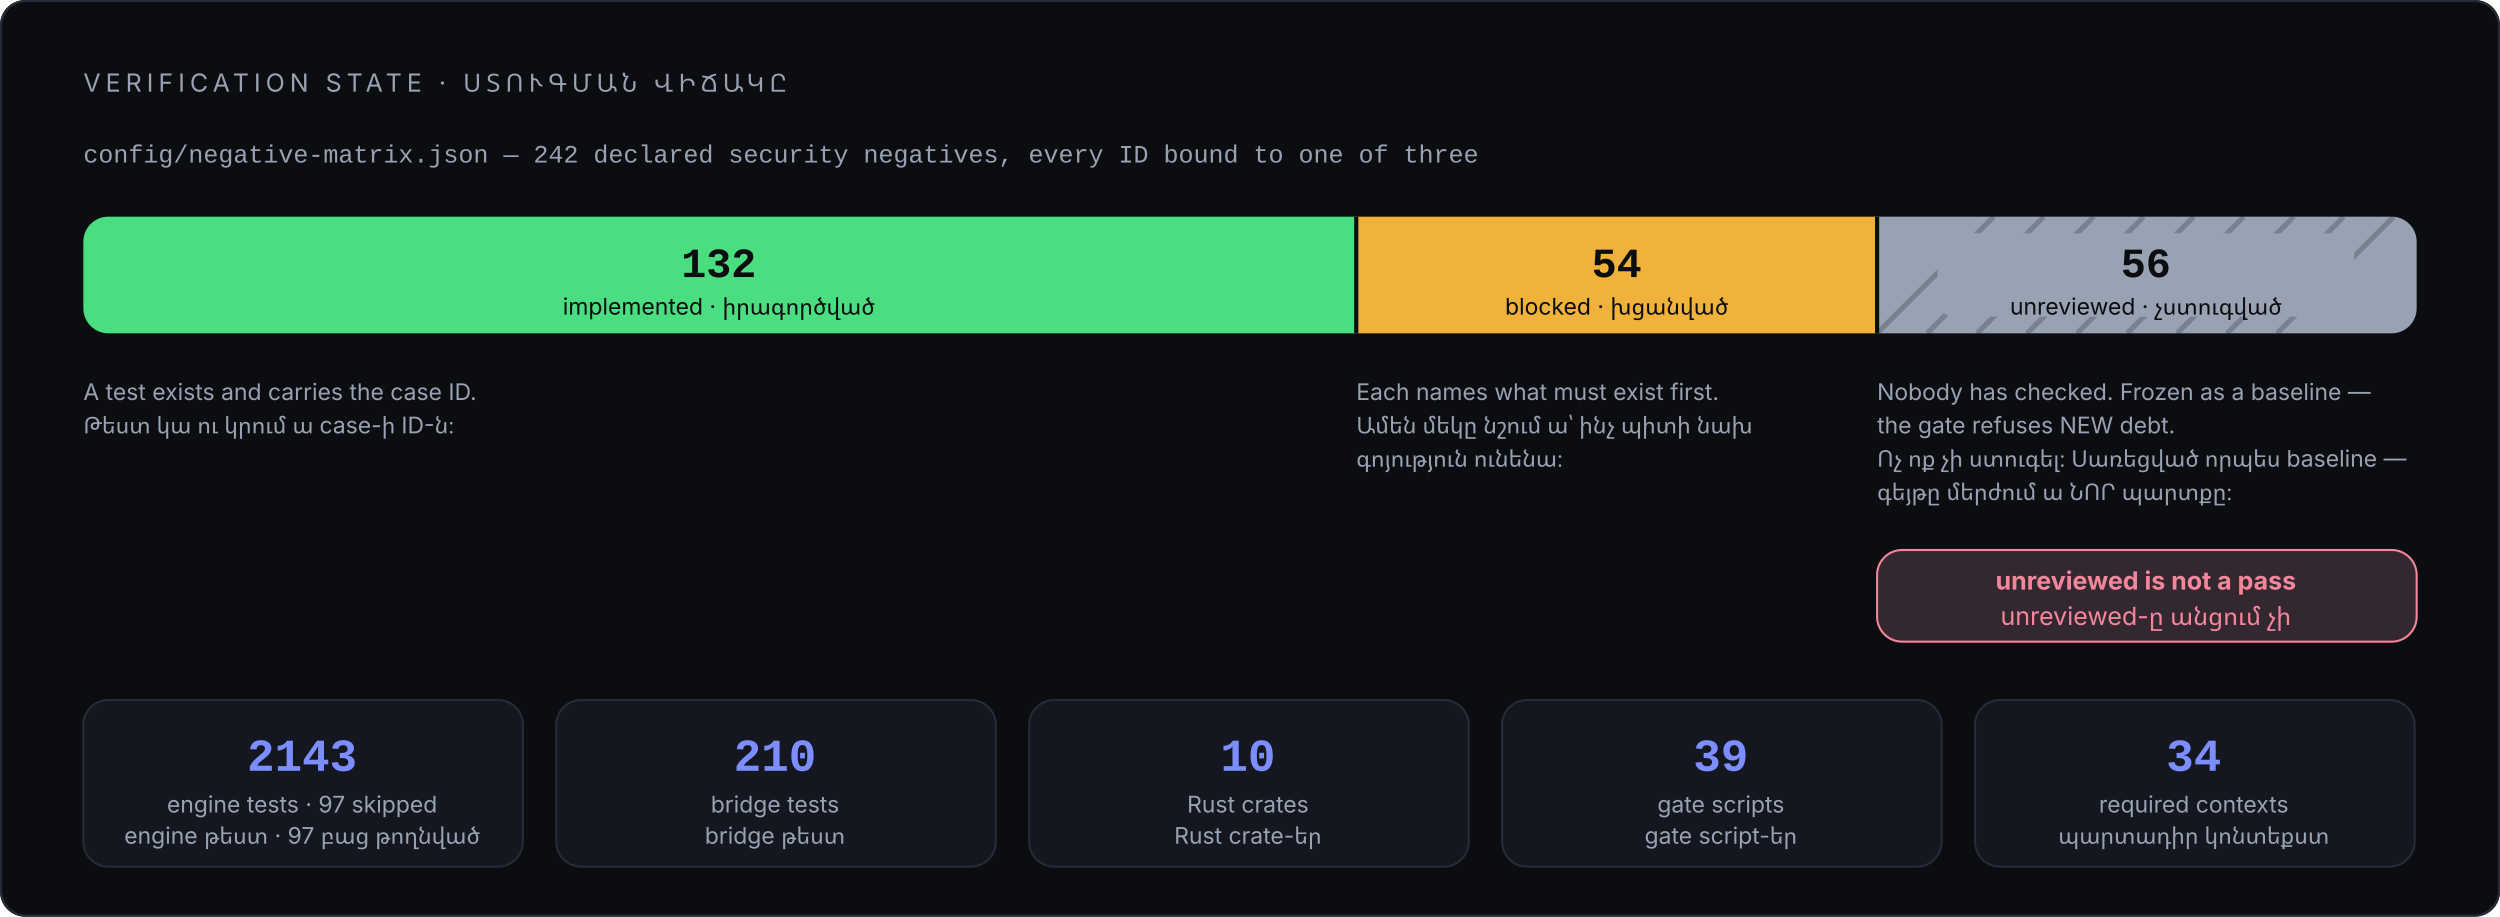
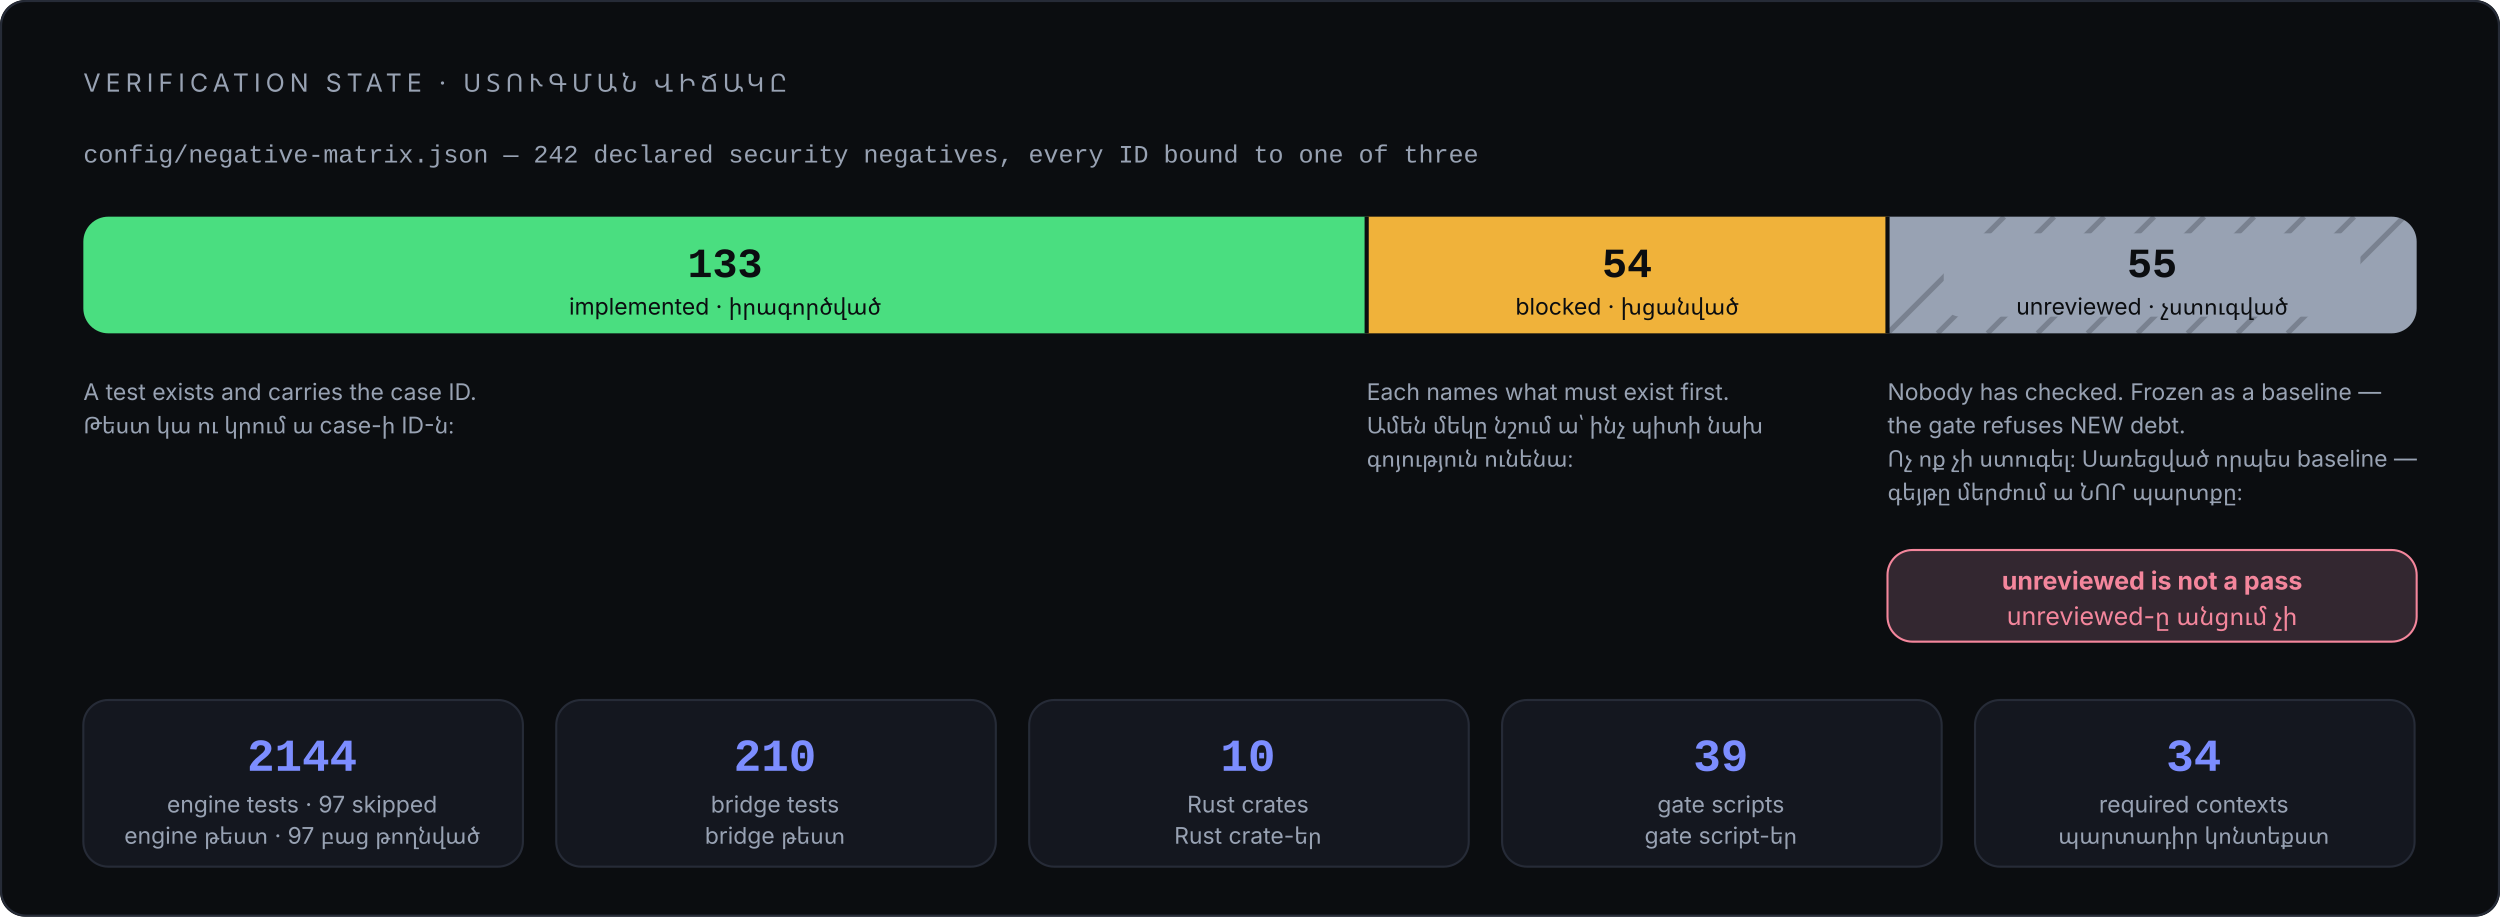
<svg xmlns="http://www.w3.org/2000/svg" viewBox="0 0 1200 440" width="1200" height="440" role="img" aria-labelledby="t d" font-family="Inter, 'Segoe UI', system-ui, -apple-system, 'Noto Sans Armenian', Arial, sans-serif">
  <rect x="0" y="0" width="1200" height="440" rx="12" fill="#0b0d10" />
  <rect x="0.5" y="0.5" width="1199" height="439" rx="12" fill="none" stroke="#262b37" />
  <text x="40" y="44" font-size="12" letter-spacing="2.4" fill="#98a2b3">VERIFICATION STATE · ՍՏՈՒԳՄԱՆ ՎԻՃԱԿԸ</text>
  <text x="40" y="78" font-size="12" font-family="'JetBrains Mono', 'Cascadia Code', ui-monospace, Consolas, 'Courier New', monospace" fill="#98a2b3">config/negative-matrix.json — 242 declared security negatives, every ID bound to one of three</text>
-   <path d="M651 104 H52 A12 12 0 0 0 40 116 V148 A12 12 0 0 0 52 160 H651 Z" fill="#4ade80" />
-   <rect x="651" y="104" width="250" height="56" fill="#f0b23a" />
-   <path d="M901 104 H1148 A12 12 0 0 1 1160 116 V148 A12 12 0 0 1 1148 160 H901 Z" fill="#98a2b3" />
-   <line x1="901" y1="160" x2="957" y2="104" stroke="#0b0d10" stroke-width="2.5" opacity="0.22" />
-   <line x1="925" y1="160" x2="981" y2="104" stroke="#0b0d10" stroke-width="2.5" opacity="0.22" />
-   <line x1="949" y1="160" x2="1005" y2="104" stroke="#0b0d10" stroke-width="2.5" opacity="0.22" />
-   <line x1="973" y1="160" x2="1029" y2="104" stroke="#0b0d10" stroke-width="2.5" opacity="0.22" />
-   <line x1="997" y1="160" x2="1053" y2="104" stroke="#0b0d10" stroke-width="2.5" opacity="0.22" />
-   <line x1="1021" y1="160" x2="1077" y2="104" stroke="#0b0d10" stroke-width="2.5" opacity="0.22" />
-   <line x1="1045" y1="160" x2="1101" y2="104" stroke="#0b0d10" stroke-width="2.5" opacity="0.22" />
-   <line x1="1069" y1="160" x2="1125" y2="104" stroke="#0b0d10" stroke-width="2.5" opacity="0.22" />
-   <line x1="1093" y1="160" x2="1149" y2="104" stroke="#0b0d10" stroke-width="2.5" opacity="0.22" />
-   <rect x="930" y="112" width="200" height="40" rx="8" fill="#98a2b3" />
-   <line x1="651" y1="104" x2="651" y2="160" stroke="#0b0d10" stroke-width="2" />
-   <line x1="901" y1="104" x2="901" y2="160" stroke="#0b0d10" stroke-width="2" />
-   <text x="345" y="133" font-size="20" font-weight="700" font-family="'JetBrains Mono', 'Cascadia Code', ui-monospace, Consolas, 'Courier New', monospace" fill="#0b0d10" text-anchor="middle">132</text>
-   <text x="345" y="151" font-size="11" fill="#0b0d10" text-anchor="middle">implemented · իրագործված</text>
-   <text x="776" y="133" font-size="20" font-weight="700" font-family="'JetBrains Mono', 'Cascadia Code', ui-monospace, Consolas, 'Courier New', monospace" fill="#0b0d10" text-anchor="middle">54</text>
-   <text x="776" y="151" font-size="11" fill="#0b0d10" text-anchor="middle">blocked · խցանված</text>
-   <text x="1030" y="133" font-size="20" font-weight="700" font-family="'JetBrains Mono', 'Cascadia Code', ui-monospace, Consolas, 'Courier New', monospace" fill="#0b0d10" text-anchor="middle">56</text>
-   <text x="1030" y="151" font-size="11" fill="#0b0d10" text-anchor="middle">unreviewed · չստուգված</text>
+   <path d="M656 104 H52 A12 12 0 0 0 40 116 V148 A12 12 0 0 0 52 160 H656 Z" fill="#4ade80" />
+   <rect x="656" y="104" width="250" height="56" fill="#f0b23a" />
+   <path d="M906 104 H1148 A12 12 0 0 1 1160 116 V148 A12 12 0 0 1 1148 160 H906 Z" fill="#98a2b3" />
+   <line x1="906" y1="160" x2="962" y2="104" stroke="#0b0d10" stroke-width="2.5" opacity="0.22" />
+   <line x1="930" y1="160" x2="986" y2="104" stroke="#0b0d10" stroke-width="2.5" opacity="0.22" />
+   <line x1="954" y1="160" x2="1010" y2="104" stroke="#0b0d10" stroke-width="2.5" opacity="0.22" />
+   <line x1="978" y1="160" x2="1034" y2="104" stroke="#0b0d10" stroke-width="2.5" opacity="0.22" />
+   <line x1="1002" y1="160" x2="1058" y2="104" stroke="#0b0d10" stroke-width="2.5" opacity="0.22" />
+   <line x1="1026" y1="160" x2="1082" y2="104" stroke="#0b0d10" stroke-width="2.5" opacity="0.22" />
+   <line x1="1050" y1="160" x2="1106" y2="104" stroke="#0b0d10" stroke-width="2.5" opacity="0.22" />
+   <line x1="1074" y1="160" x2="1130" y2="104" stroke="#0b0d10" stroke-width="2.5" opacity="0.22" />
+   <line x1="1098" y1="160" x2="1154" y2="104" stroke="#0b0d10" stroke-width="2.5" opacity="0.22" />
+   <rect x="933" y="112" width="200" height="40" rx="8" fill="#98a2b3" />
+   <line x1="656" y1="104" x2="656" y2="160" stroke="#0b0d10" stroke-width="2" />
+   <line x1="906" y1="104" x2="906" y2="160" stroke="#0b0d10" stroke-width="2" />
+   <text x="348" y="133" font-size="20" font-weight="700" font-family="'JetBrains Mono', 'Cascadia Code', ui-monospace, Consolas, 'Courier New', monospace" fill="#0b0d10" text-anchor="middle">133</text>
+   <text x="348" y="151" font-size="11" fill="#0b0d10" text-anchor="middle">implemented · իրագործված</text>
+   <text x="781" y="133" font-size="20" font-weight="700" font-family="'JetBrains Mono', 'Cascadia Code', ui-monospace, Consolas, 'Courier New', monospace" fill="#0b0d10" text-anchor="middle">54</text>
+   <text x="781" y="151" font-size="11" fill="#0b0d10" text-anchor="middle">blocked · խցանված</text>
+   <text x="1033" y="133" font-size="20" font-weight="700" font-family="'JetBrains Mono', 'Cascadia Code', ui-monospace, Consolas, 'Courier New', monospace" fill="#0b0d10" text-anchor="middle">55</text>
+   <text x="1033" y="151" font-size="11" fill="#0b0d10" text-anchor="middle">unreviewed · չստուգված</text>
  <text x="40" y="192" font-size="11" fill="#98a2b3">A test exists and carries the case ID.</text>
  <text x="40" y="208" font-size="11" fill="#98a2b3">Թեստ կա ու կրում ա case-ի ID-ն։</text>
-   <text x="651" y="192" font-size="11" fill="#98a2b3">Each names what must exist first.</text>
-   <text x="651" y="208" font-size="11" fill="#98a2b3">Ամեն մեկը նշում ա՝ ինչ պիտի նախ</text>
-   <text x="651" y="224" font-size="11" fill="#98a2b3">գոյություն ունենա։</text>
-   <text x="901" y="192" font-size="11" fill="#98a2b3">Nobody has checked. Frozen as a baseline —</text>
-   <text x="901" y="208" font-size="11" fill="#98a2b3">the gate refuses NEW debt.</text>
-   <text x="901" y="224" font-size="11" fill="#98a2b3">Ոչ ոք չի ստուգել։ Սառեցված որպես baseline —</text>
-   <text x="901" y="240" font-size="11" fill="#98a2b3">գեյթը մերժում ա ՆՈՐ պարտքը։</text>
-   <rect x="901" y="264" width="259" height="44" rx="12" fill="#332730" stroke="#f4869c" />
-   <text x="1030" y="283" font-size="12" font-weight="700" fill="#f4869c" text-anchor="middle">unreviewed is not a pass</text>
-   <text x="1030" y="300" font-size="12" fill="#f4869c" text-anchor="middle">unreviewed-ը անցում չի</text>
+   <text x="656" y="192" font-size="11" fill="#98a2b3">Each names what must exist first.</text>
+   <text x="656" y="208" font-size="11" fill="#98a2b3">Ամեն մեկը նշում ա՝ ինչ պիտի նախ</text>
+   <text x="656" y="224" font-size="11" fill="#98a2b3">գոյություն ունենա։</text>
+   <text x="906" y="192" font-size="11" fill="#98a2b3">Nobody has checked. Frozen as a baseline —</text>
+   <text x="906" y="208" font-size="11" fill="#98a2b3">the gate refuses NEW debt.</text>
+   <text x="906" y="224" font-size="11" fill="#98a2b3">Ոչ ոք չի ստուգել։ Սառեցված որպես baseline —</text>
+   <text x="906" y="240" font-size="11" fill="#98a2b3">գեյթը մերժում ա ՆՈՐ պարտքը։</text>
+   <rect x="906" y="264" width="254" height="44" rx="12" fill="#332730" stroke="#f4869c" />
+   <text x="1033" y="283" font-size="12" font-weight="700" fill="#f4869c" text-anchor="middle">unreviewed is not a pass</text>
+   <text x="1033" y="300" font-size="12" fill="#f4869c" text-anchor="middle">unreviewed-ը անցում չի</text>
  <rect x="40" y="336" width="211" height="80" rx="12" fill="#14171f" stroke="#262b37" />
-   <text x="145" y="370" font-size="22" font-weight="700" font-family="'JetBrains Mono', 'Cascadia Code', ui-monospace, Consolas, 'Courier New', monospace" fill="#7c8dff" text-anchor="middle">2143</text>
+   <text x="145" y="370" font-size="22" font-weight="700" font-family="'JetBrains Mono', 'Cascadia Code', ui-monospace, Consolas, 'Courier New', monospace" fill="#7c8dff" text-anchor="middle">2144</text>
  <text x="145" y="390" font-size="11" fill="#98a2b3" text-anchor="middle">engine tests · 97 skipped</text>
  <text x="145" y="405" font-size="11" fill="#98a2b3" text-anchor="middle">engine թեստ · 97 բաց թողնված</text>
  <rect x="267" y="336" width="211" height="80" rx="12" fill="#14171f" stroke="#262b37" />
  <text x="372" y="370" font-size="22" font-weight="700" font-family="'JetBrains Mono', 'Cascadia Code', ui-monospace, Consolas, 'Courier New', monospace" fill="#7c8dff" text-anchor="middle">210</text>
  <text x="372" y="390" font-size="11" fill="#98a2b3" text-anchor="middle">bridge tests</text>
  <text x="372" y="405" font-size="11" fill="#98a2b3" text-anchor="middle">bridge թեստ</text>
  <rect x="494" y="336" width="211" height="80" rx="12" fill="#14171f" stroke="#262b37" />
  <text x="599" y="370" font-size="22" font-weight="700" font-family="'JetBrains Mono', 'Cascadia Code', ui-monospace, Consolas, 'Courier New', monospace" fill="#7c8dff" text-anchor="middle">10</text>
  <text x="599" y="390" font-size="11" fill="#98a2b3" text-anchor="middle">Rust crates</text>
  <text x="599" y="405" font-size="11" fill="#98a2b3" text-anchor="middle">Rust crate-եր</text>
  <rect x="721" y="336" width="211" height="80" rx="12" fill="#14171f" stroke="#262b37" />
  <text x="826" y="370" font-size="22" font-weight="700" font-family="'JetBrains Mono', 'Cascadia Code', ui-monospace, Consolas, 'Courier New', monospace" fill="#7c8dff" text-anchor="middle">39</text>
  <text x="826" y="390" font-size="11" fill="#98a2b3" text-anchor="middle">gate scripts</text>
  <text x="826" y="405" font-size="11" fill="#98a2b3" text-anchor="middle">gate script-եր</text>
  <rect x="948" y="336" width="211" height="80" rx="12" fill="#14171f" stroke="#262b37" />
  <text x="1053" y="370" font-size="22" font-weight="700" font-family="'JetBrains Mono', 'Cascadia Code', ui-monospace, Consolas, 'Courier New', monospace" fill="#7c8dff" text-anchor="middle">34</text>
  <text x="1053" y="390" font-size="11" fill="#98a2b3" text-anchor="middle">required contexts</text>
  <text x="1053" y="405" font-size="11" fill="#98a2b3" text-anchor="middle">պարտադիր կոնտեքստ</text>
</svg>
